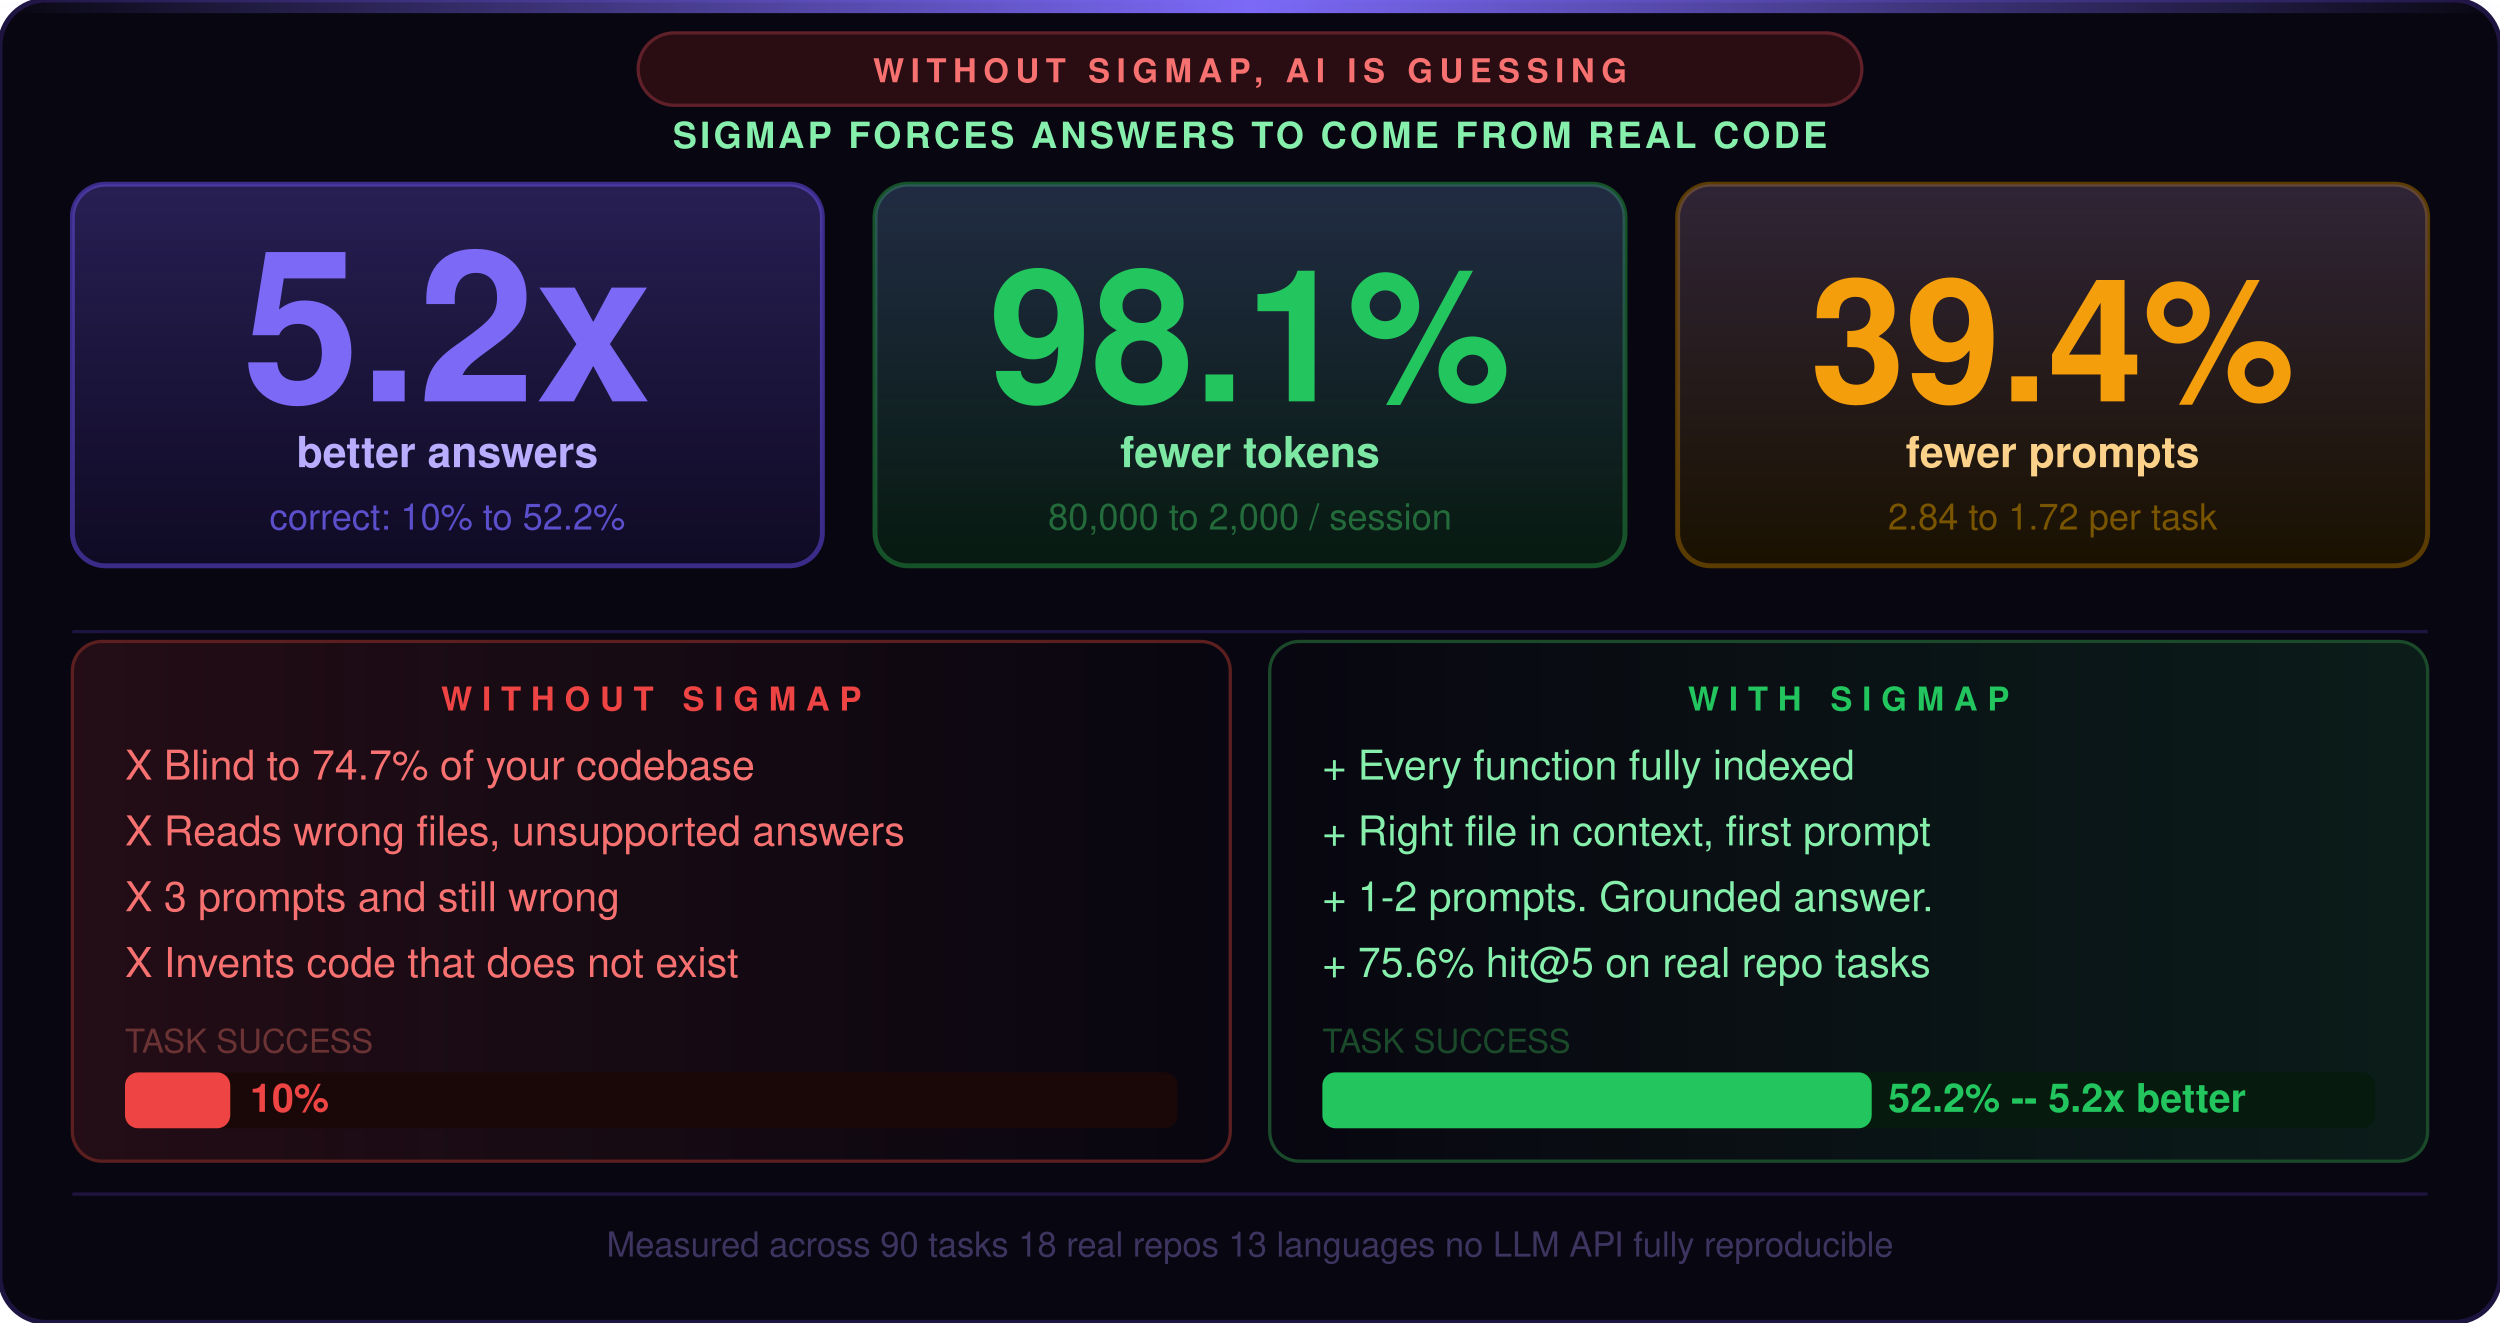
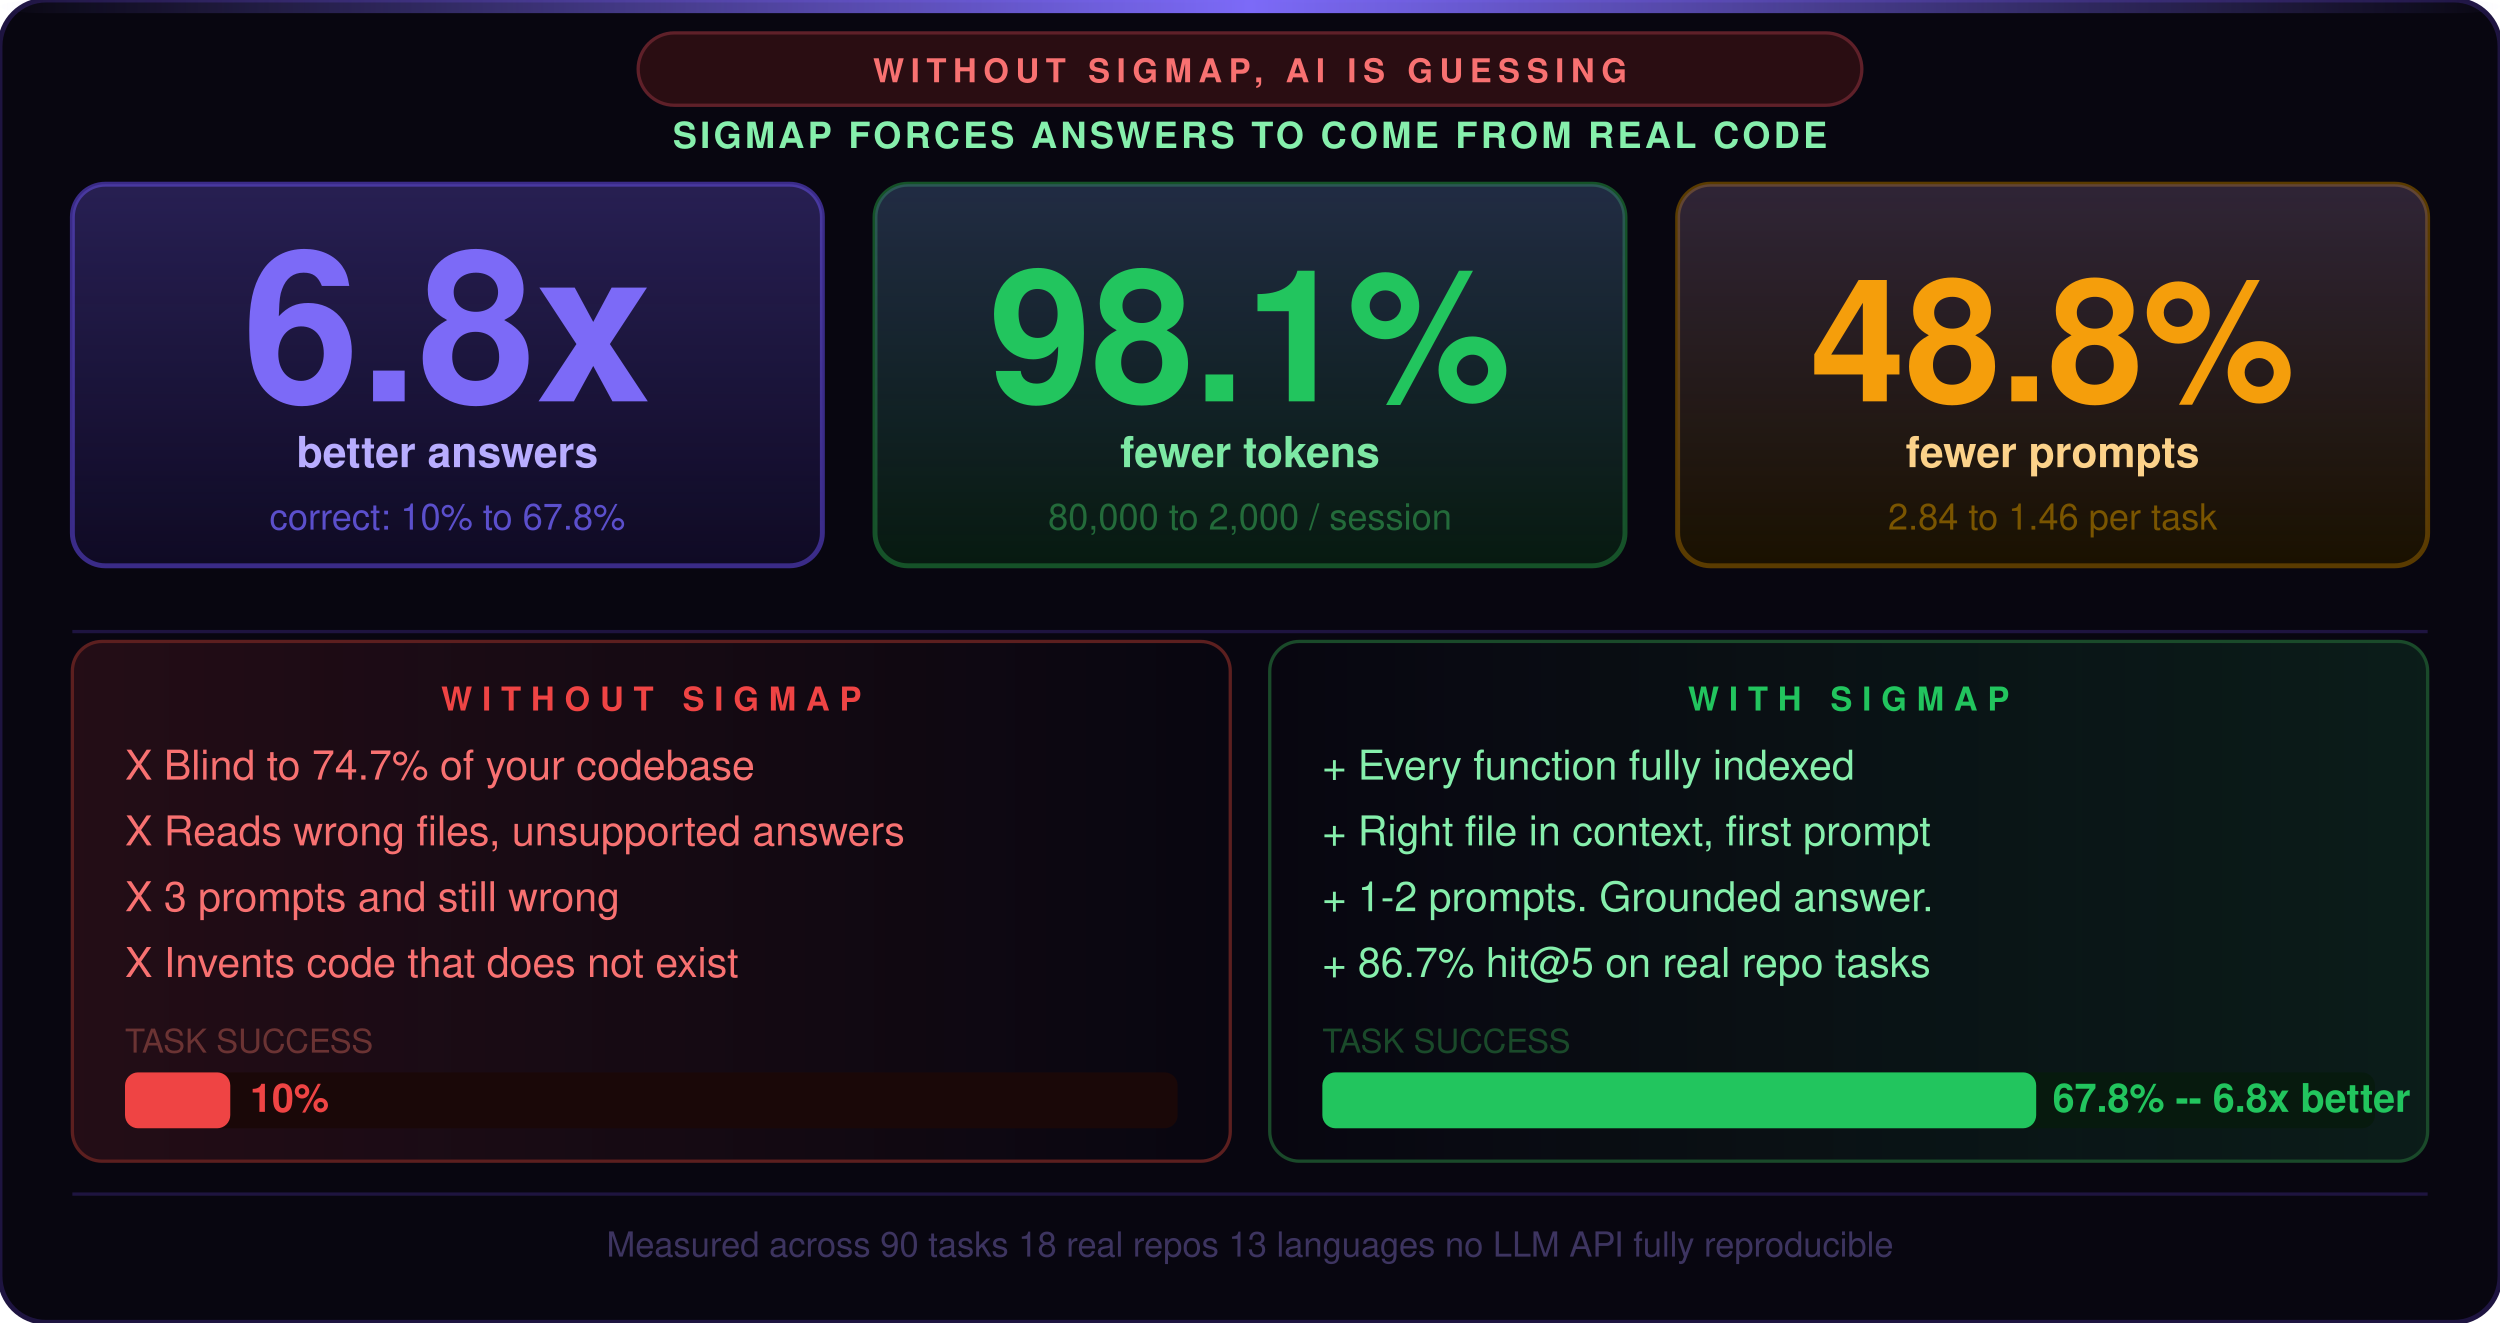
<svg xmlns="http://www.w3.org/2000/svg" viewBox="0 0 760 402" width="760" height="402" font-family="-apple-system,BlinkMacSystemFont,'Segoe UI',Helvetica,Arial,sans-serif">
  <rect width="760" height="402" fill="#080610" rx="14" />
  <rect width="760" height="402" fill="none" stroke="#1e1440" stroke-width="1.5" rx="14" />
  <defs>
    <linearGradient id="topglow" x1="0" x2="1" y1="0" y2="0">
      <stop offset="0%" stop-color="#7c6af7" stop-opacity="0" />
      <stop offset="50%" stop-color="#7c6af7" stop-opacity="1" />
      <stop offset="100%" stop-color="#7c6af7" stop-opacity="0" />
    </linearGradient>
    <linearGradient id="cardglow" x1="0" x2="0" y1="0" y2="1">
      <stop offset="0%" stop-color="#7c6af7" stop-opacity="0.22" />
      <stop offset="100%" stop-color="#7c6af7" stop-opacity="0" />
    </linearGradient>
    <linearGradient id="redglow" x1="0" x2="1" y1="0" y2="0">
      <stop offset="0%" stop-color="#ef4444" stop-opacity="0.12" />
      <stop offset="100%" stop-color="#ef4444" stop-opacity="0" />
    </linearGradient>
    <linearGradient id="greenglow" x1="0" x2="1" y1="0" y2="0">
      <stop offset="0%" stop-color="#22c55e" stop-opacity="0" />
      <stop offset="100%" stop-color="#22c55e" stop-opacity="0.12" />
    </linearGradient>
  </defs>
  <rect x="0" y="0" width="760" height="4" fill="url(#topglow)" rx="14" />
  <rect x="194" y="10" width="372" height="22" rx="11" fill="#2a0d12" stroke="#5f2029" stroke-width="1" />
  <text x="380" y="25" text-anchor="middle" font-size="10" font-weight="800" letter-spacing="2" fill="#f87171">WITHOUT SIGMAP, AI IS GUESSING</text>
  <text x="380" y="45" text-anchor="middle" font-size="11" font-weight="700" letter-spacing="1" fill="#86efac">SIGMAP FORCES ANSWERS TO COME FROM REAL CODE</text>
  <rect x="22" y="56" width="228" height="116" rx="10" fill="#0f0a24" stroke="#3a2b88" stroke-width="1.5" />
  <rect x="22" y="56" width="228" height="116" rx="10" fill="url(#cardglow)" />
-   <text x="136" y="122" text-anchor="middle" font-size="64" font-weight="900" fill="#7c6af7">5.2x</text>
+   <text x="136" y="122" text-anchor="middle" font-size="64" font-weight="900" fill="#7c6af7">6.8x</text>
  <text x="136" y="142" text-anchor="middle" font-size="13" font-weight="700" fill="#b8adff">better answers</text>
-   <text x="136" y="161" text-anchor="middle" font-size="11" fill="#5b4fcc">correct: 10% to 52.2%</text>
+   <text x="136" y="161" text-anchor="middle" font-size="11" fill="#5b4fcc">correct: 10% to 67.8%</text>
  <rect x="266" y="56" width="228" height="116" rx="10" fill="#071a10" stroke="#155228" stroke-width="1.5" />
  <rect x="266" y="56" width="228" height="116" rx="10" fill="url(#cardglow)" />
  <text x="380" y="122" text-anchor="middle" font-size="56" font-weight="900" fill="#22c55e">98.1%</text>
  <text x="380" y="142" text-anchor="middle" font-size="13" font-weight="700" fill="#7de8a4">fewer tokens</text>
  <text x="380" y="161" text-anchor="middle" font-size="11" fill="#236b3a">80,000 to 2,000 / session</text>
  <rect x="510" y="56" width="228" height="116" rx="10" fill="#1a1100" stroke="#5a3b00" stroke-width="1.5" />
  <rect x="510" y="56" width="228" height="116" rx="10" fill="url(#cardglow)" />
-   <text x="624" y="122" text-anchor="middle" font-size="52" font-weight="900" fill="#f59e0b">39.4%</text>
+   <text x="624" y="122" text-anchor="middle" font-size="52" font-weight="900" fill="#f59e0b">48.8%</text>
  <text x="624" y="142" text-anchor="middle" font-size="13" font-weight="700" fill="#fcd28a">fewer prompts</text>
-   <text x="624" y="161" text-anchor="middle" font-size="11" fill="#7a5500">2.84 to 1.72 per task</text>
+   <text x="624" y="161" text-anchor="middle" font-size="11" fill="#7a5500">2.84 to 1.46 per task</text>
  <line x1="22" y1="192" x2="738" y2="192" stroke="#1e1440" stroke-width="1" />
  <rect x="22" y="195" width="352" height="158" rx="9" fill="url(#redglow)" />
  <rect x="22" y="195" width="352" height="158" rx="9" fill="none" stroke="#5c1f1f" stroke-width="1" />
  <text x="198" y="216" text-anchor="middle" font-size="10" font-weight="800" letter-spacing="3" fill="#ef4444">WITHOUT SIGMAP</text>
  <text x="38" y="237" font-size="12.5" fill="#f87171">X  Blind to 74.7% of your codebase</text>
  <text x="38" y="257" font-size="12.5" fill="#f87171">X  Reads wrong files, unsupported answers</text>
  <text x="38" y="277" font-size="12.5" fill="#f87171">X  3 prompts and still wrong</text>
  <text x="38" y="297" font-size="12.5" fill="#f87171">X  Invents code that does not exist</text>
  <text x="38" y="320" font-size="10" fill="#6b3333">TASK SUCCESS</text>
  <rect x="38" y="326" width="320" height="17" fill="#1a0808" rx="4" />
  <rect x="38" y="326" width="32" height="17" fill="#ef4444" rx="4" />
  <text x="76" y="338" font-size="12" font-weight="800" fill="#ef4444">10%</text>
  <rect x="386" y="195" width="352" height="158" rx="9" fill="url(#greenglow)" />
  <rect x="386" y="195" width="352" height="158" rx="9" fill="none" stroke="#1a4a2a" stroke-width="1" />
  <text x="562" y="216" text-anchor="middle" font-size="10" font-weight="800" letter-spacing="3" fill="#22c55e">WITH SIGMAP</text>
  <text x="402" y="237" font-size="12.5" fill="#86efac">+  Every function fully indexed</text>
  <text x="402" y="257" font-size="12.5" fill="#86efac">+  Right file in context, first prompt</text>
  <text x="402" y="277" font-size="12.5" fill="#86efac">+  1-2 prompts. Grounded answer.</text>
-   <text x="402" y="297" font-size="12.5" fill="#86efac">+  75.6% hit@5 on real repo tasks</text>
+   <text x="402" y="297" font-size="12.5" fill="#86efac">+  86.7% hit@5 on real repo tasks</text>
  <text x="402" y="320" font-size="10" fill="#1a4a2a">TASK SUCCESS</text>
  <rect x="402" y="326" width="320" height="17" fill="#071a0e" rx="4" />
-   <rect x="402" y="326" width="167" height="17" fill="#22c55e" rx="4" />
-   <text x="574" y="338" font-size="12" font-weight="800" fill="#22c55e">52.2% -- 5.2x better</text>
+   <rect x="402" y="326" width="217" height="17" fill="#22c55e" rx="4" />
+   <text x="624" y="338" font-size="12" font-weight="800" fill="#22c55e">67.8% -- 6.8x better</text>
  <line x1="22" y1="363" x2="738" y2="363" stroke="#1e1440" stroke-width="1" />
  <text x="380" y="382" text-anchor="middle" font-size="10.5" fill="#3d3460">Measured across 90 tasks  18 real repos  13 languages  no LLM API  fully reproducible</text>
</svg>
